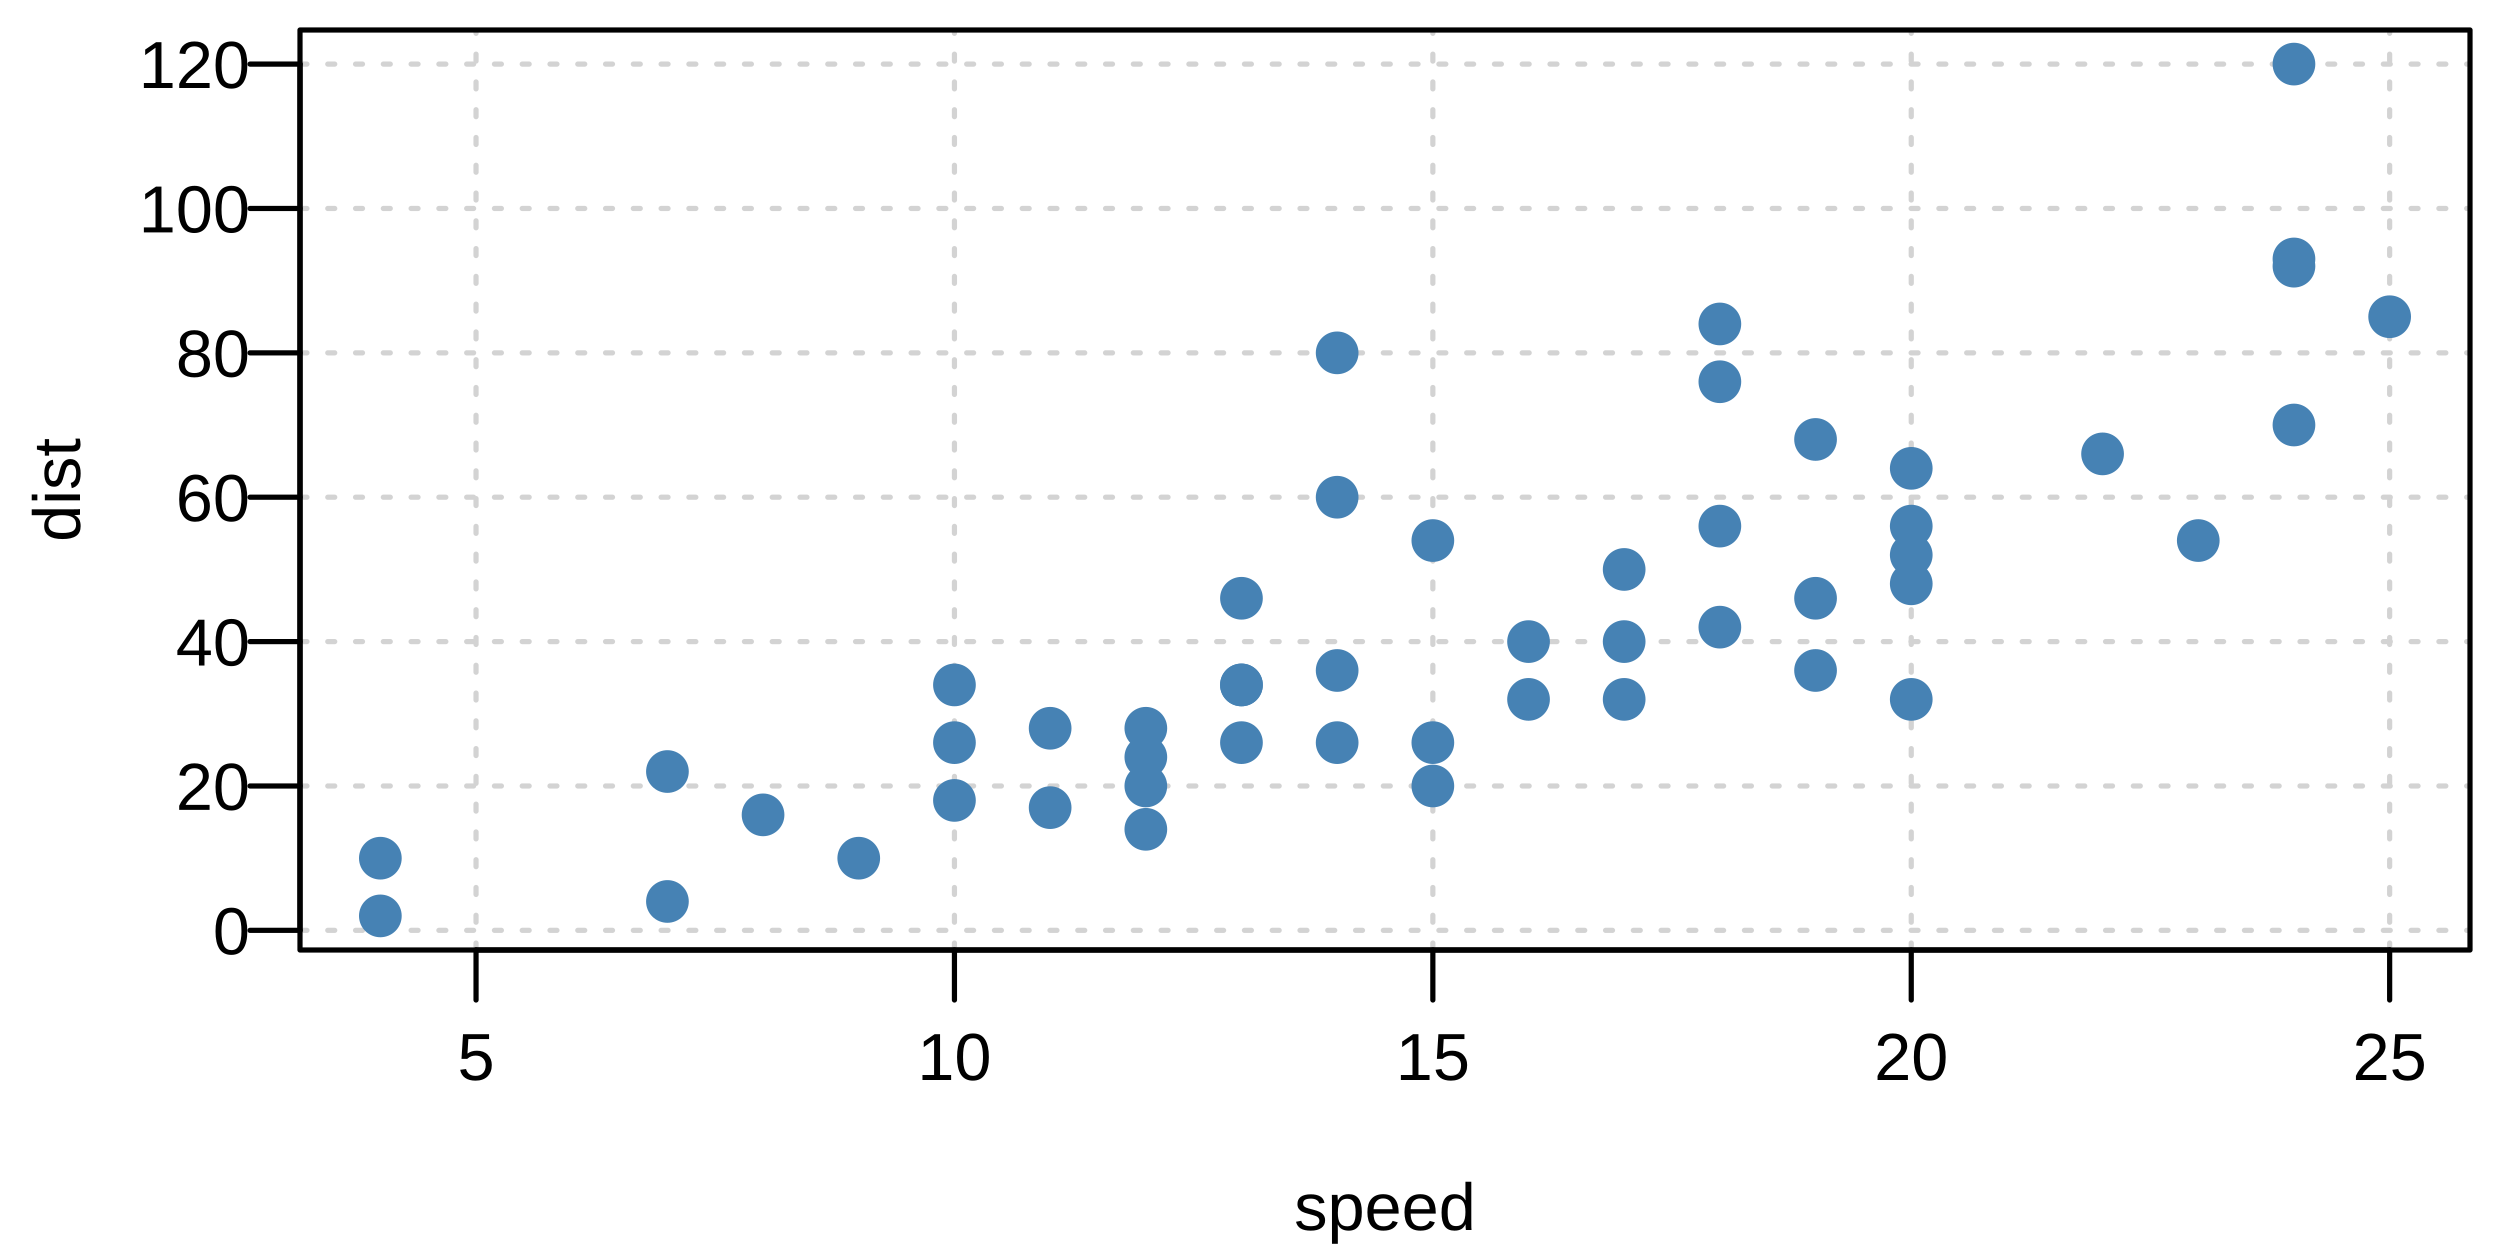
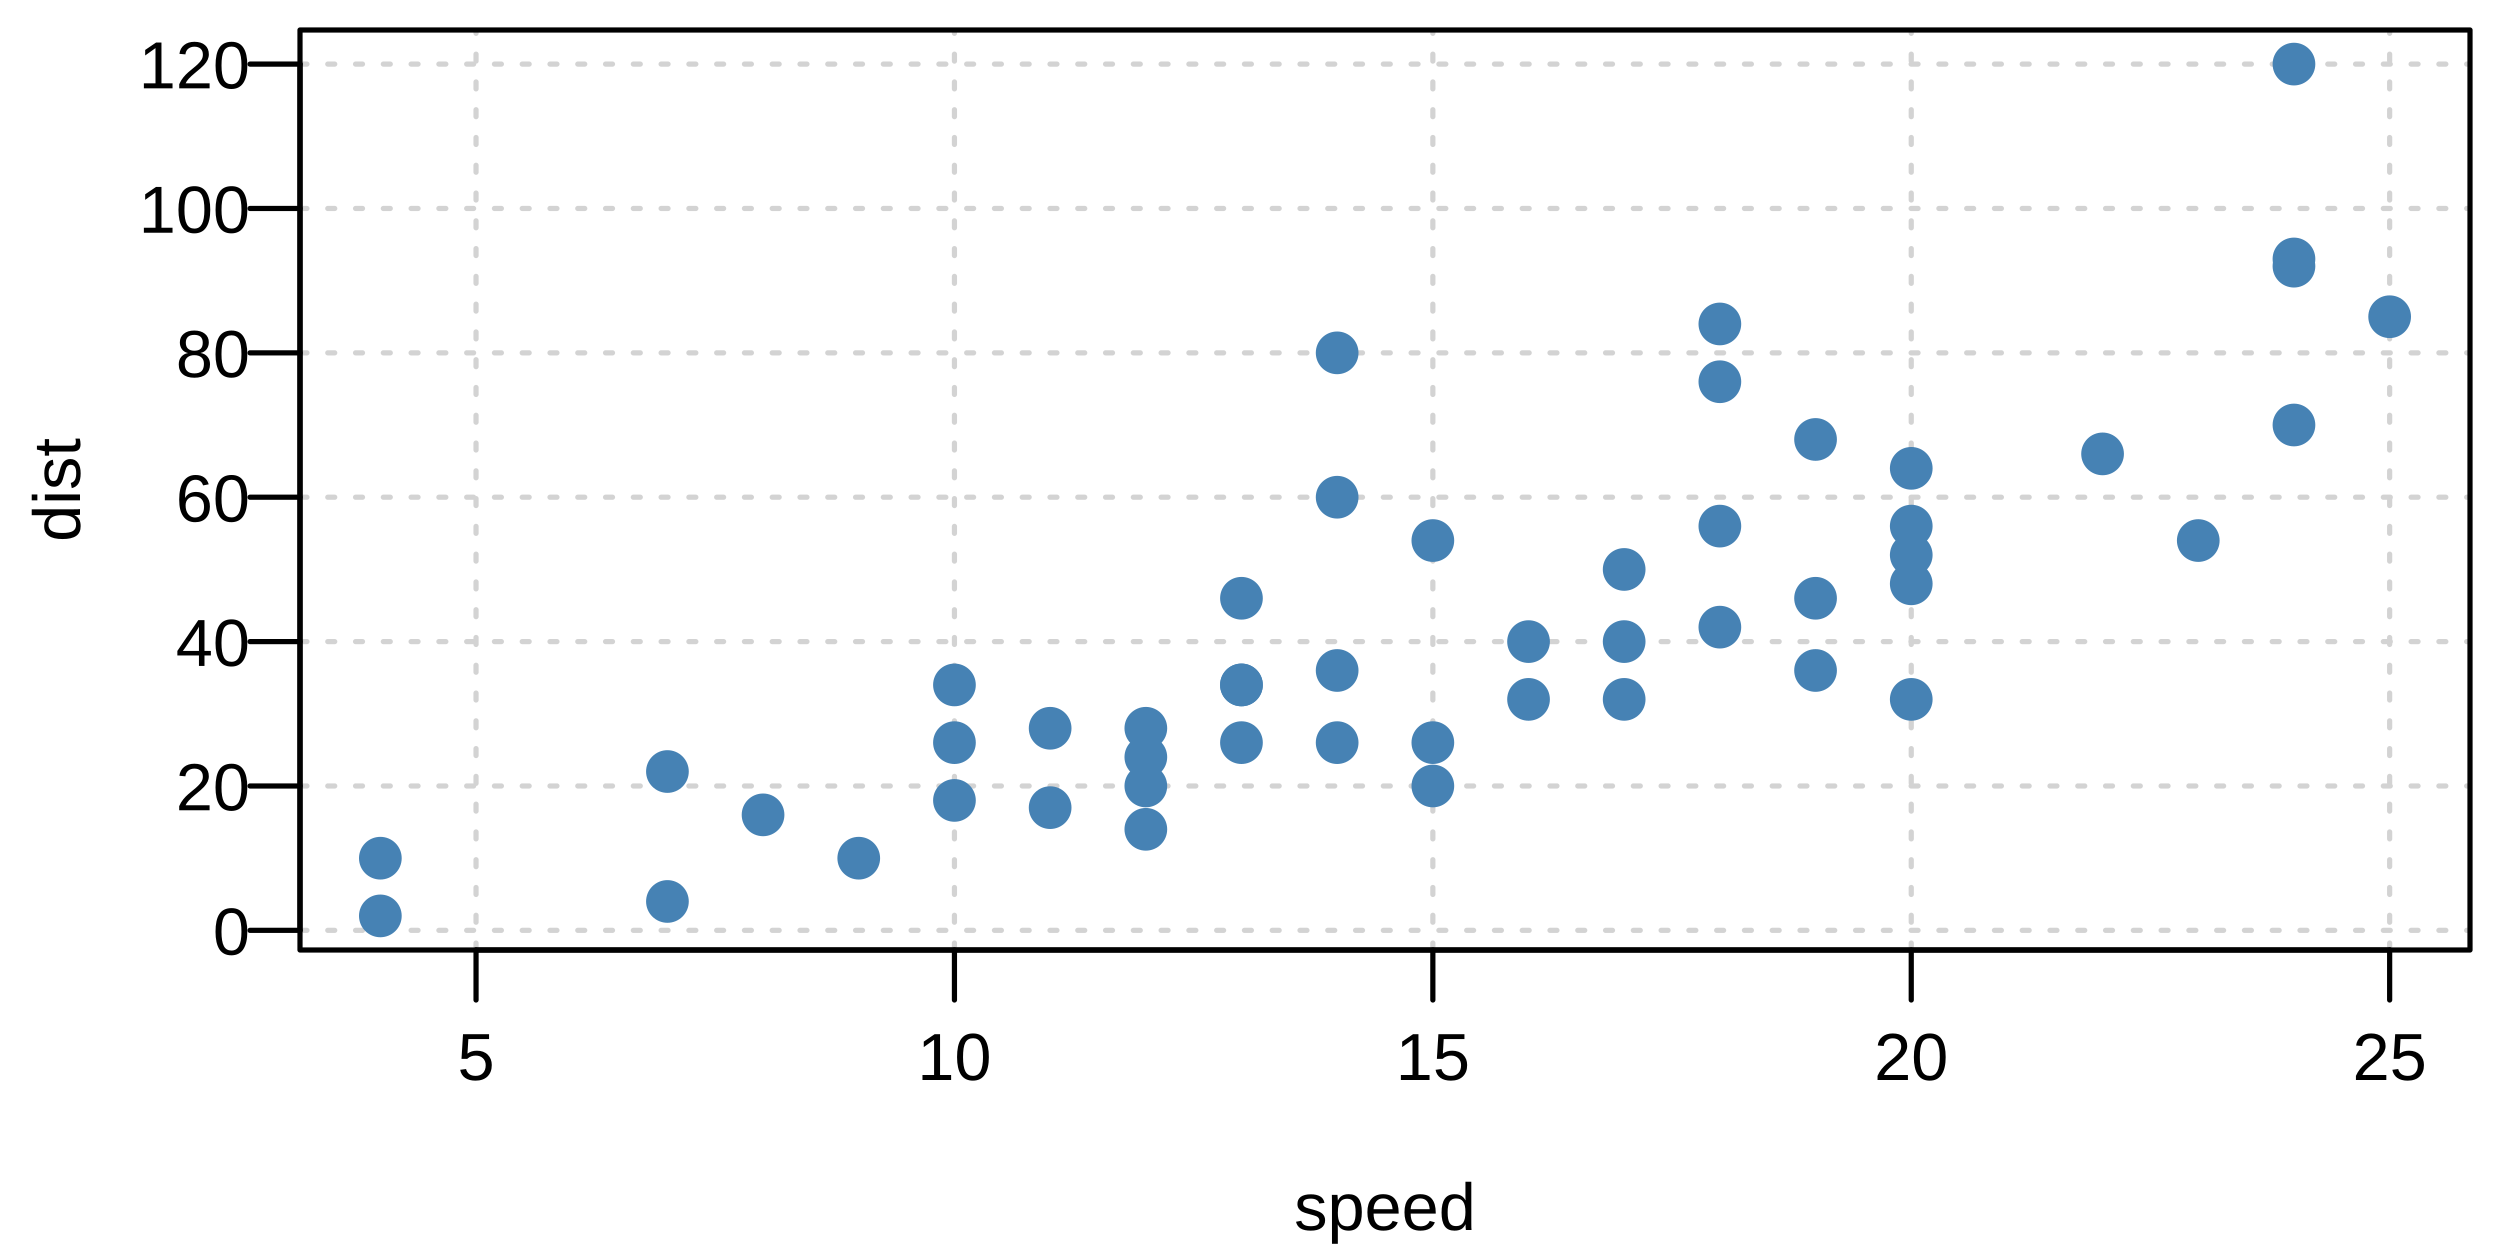
<svg xmlns="http://www.w3.org/2000/svg" class="svglite" width="360.00pt" height="180.00pt" viewBox="0 0 360.00 180.00">
  <defs>
    <style type="text/css">
    .svglite line, .svglite polyline, .svglite polygon, .svglite path, .svglite rect, .svglite circle {
      fill: none;
      stroke: #000000;
      stroke-linecap: round;
      stroke-linejoin: round;
      stroke-miterlimit: 10.00;
    }
    .svglite text {
      white-space: pre;
    }
  </style>
  </defs>
  <rect width="100%" height="100%" style="stroke: none; fill: #FFFFFF;" />
  <defs>
    <clipPath id="cpMC4wMHwzNjAuMDB8MC4wMHwxODAuMDA=">
      <rect x="0.00" y="0.00" width="360.00" height="180.00" />
    </clipPath>
  </defs>
  <g clip-path="url(#cpMC4wMHwzNjAuMDB8MC4wMHwxODAuMDA=)">
</g>
  <defs>
    <clipPath id="cpNDMuMjB8MzU1LjY4fDQuMzJ8MTM2Ljgw">
      <rect x="43.20" y="4.32" width="312.48" height="132.48" />
    </clipPath>
  </defs>
  <g clip-path="url(#cpNDMuMjB8MzU1LjY4fDQuMzJ8MTM2Ljgw)">
    <line x1="68.55" y1="136.80" x2="68.55" y2="4.32" style="stroke-width: 0.75; stroke: #D3D3D3; stroke-dasharray: 1.00,3.00;" />
    <line x1="137.44" y1="136.80" x2="137.44" y2="4.32" style="stroke-width: 0.75; stroke: #D3D3D3; stroke-dasharray: 1.00,3.00;" />
    <line x1="206.33" y1="136.80" x2="206.33" y2="4.32" style="stroke-width: 0.75; stroke: #D3D3D3; stroke-dasharray: 1.00,3.00;" />
    <line x1="275.22" y1="136.80" x2="275.22" y2="4.32" style="stroke-width: 0.75; stroke: #D3D3D3; stroke-dasharray: 1.00,3.00;" />
    <line x1="344.11" y1="136.80" x2="344.11" y2="4.32" style="stroke-width: 0.75; stroke: #D3D3D3; stroke-dasharray: 1.00,3.00;" />
    <line x1="43.20" y1="133.97" x2="355.68" y2="133.97" style="stroke-width: 0.75; stroke: #D3D3D3; stroke-dasharray: 1.00,3.00;" />
    <line x1="43.20" y1="113.18" x2="355.68" y2="113.18" style="stroke-width: 0.75; stroke: #D3D3D3; stroke-dasharray: 1.00,3.00;" />
    <line x1="43.20" y1="92.39" x2="355.68" y2="92.39" style="stroke-width: 0.75; stroke: #D3D3D3; stroke-dasharray: 1.00,3.00;" />
    <line x1="43.20" y1="71.60" x2="355.68" y2="71.60" style="stroke-width: 0.75; stroke: #D3D3D3; stroke-dasharray: 1.00,3.00;" />
    <line x1="43.20" y1="50.81" x2="355.68" y2="50.81" style="stroke-width: 0.75; stroke: #D3D3D3; stroke-dasharray: 1.00,3.00;" />
    <line x1="43.20" y1="30.02" x2="355.68" y2="30.02" style="stroke-width: 0.75; stroke: #D3D3D3; stroke-dasharray: 1.00,3.00;" />
    <line x1="43.20" y1="9.23" x2="355.68" y2="9.23" style="stroke-width: 0.75; stroke: #D3D3D3; stroke-dasharray: 1.00,3.00;" />
    <circle cx="54.77" cy="131.89" r="2.70" style="stroke-width: 0.75; stroke: #4682B4; fill: #4682B4;" />
    <circle cx="54.77" cy="123.58" r="2.70" style="stroke-width: 0.75; stroke: #4682B4; fill: #4682B4;" />
    <circle cx="96.11" cy="129.81" r="2.70" style="stroke-width: 0.75; stroke: #4682B4; fill: #4682B4;" />
    <circle cx="96.11" cy="111.10" r="2.70" style="stroke-width: 0.75; stroke: #4682B4; fill: #4682B4;" />
    <circle cx="109.88" cy="117.34" r="2.70" style="stroke-width: 0.75; stroke: #4682B4; fill: #4682B4;" />
    <circle cx="123.66" cy="123.58" r="2.70" style="stroke-width: 0.75; stroke: #4682B4; fill: #4682B4;" />
    <circle cx="137.44" cy="115.26" r="2.70" style="stroke-width: 0.75; stroke: #4682B4; fill: #4682B4;" />
    <circle cx="137.44" cy="106.94" r="2.70" style="stroke-width: 0.75; stroke: #4682B4; fill: #4682B4;" />
    <circle cx="137.44" cy="98.63" r="2.70" style="stroke-width: 0.75; stroke: #4682B4; fill: #4682B4;" />
    <circle cx="151.22" cy="116.30" r="2.70" style="stroke-width: 0.75; stroke: #4682B4; fill: #4682B4;" />
    <circle cx="151.22" cy="104.87" r="2.70" style="stroke-width: 0.75; stroke: #4682B4; fill: #4682B4;" />
    <circle cx="165.00" cy="119.42" r="2.70" style="stroke-width: 0.75; stroke: #4682B4; fill: #4682B4;" />
    <circle cx="165.00" cy="113.18" r="2.70" style="stroke-width: 0.75; stroke: #4682B4; fill: #4682B4;" />
    <circle cx="165.00" cy="109.02" r="2.70" style="stroke-width: 0.75; stroke: #4682B4; fill: #4682B4;" />
    <circle cx="165.00" cy="104.87" r="2.70" style="stroke-width: 0.75; stroke: #4682B4; fill: #4682B4;" />
    <circle cx="178.77" cy="106.94" r="2.70" style="stroke-width: 0.75; stroke: #4682B4; fill: #4682B4;" />
    <circle cx="178.77" cy="98.63" r="2.70" style="stroke-width: 0.75; stroke: #4682B4; fill: #4682B4;" />
    <circle cx="178.77" cy="98.63" r="2.70" style="stroke-width: 0.75; stroke: #4682B4; fill: #4682B4;" />
    <circle cx="178.77" cy="86.15" r="2.70" style="stroke-width: 0.75; stroke: #4682B4; fill: #4682B4;" />
    <circle cx="192.55" cy="106.94" r="2.70" style="stroke-width: 0.75; stroke: #4682B4; fill: #4682B4;" />
    <circle cx="192.55" cy="96.55" r="2.70" style="stroke-width: 0.75; stroke: #4682B4; fill: #4682B4;" />
    <circle cx="192.55" cy="71.60" r="2.70" style="stroke-width: 0.75; stroke: #4682B4; fill: #4682B4;" />
    <circle cx="192.55" cy="50.81" r="2.70" style="stroke-width: 0.75; stroke: #4682B4; fill: #4682B4;" />
    <circle cx="206.33" cy="113.18" r="2.70" style="stroke-width: 0.75; stroke: #4682B4; fill: #4682B4;" />
    <circle cx="206.33" cy="106.94" r="2.70" style="stroke-width: 0.75; stroke: #4682B4; fill: #4682B4;" />
    <circle cx="206.33" cy="77.84" r="2.70" style="stroke-width: 0.75; stroke: #4682B4; fill: #4682B4;" />
    <circle cx="220.11" cy="100.71" r="2.70" style="stroke-width: 0.75; stroke: #4682B4; fill: #4682B4;" />
    <circle cx="220.11" cy="92.39" r="2.70" style="stroke-width: 0.75; stroke: #4682B4; fill: #4682B4;" />
    <circle cx="233.88" cy="100.71" r="2.70" style="stroke-width: 0.75; stroke: #4682B4; fill: #4682B4;" />
    <circle cx="233.88" cy="92.39" r="2.70" style="stroke-width: 0.75; stroke: #4682B4; fill: #4682B4;" />
    <circle cx="233.88" cy="82.00" r="2.70" style="stroke-width: 0.75; stroke: #4682B4; fill: #4682B4;" />
    <circle cx="247.66" cy="90.31" r="2.70" style="stroke-width: 0.75; stroke: #4682B4; fill: #4682B4;" />
    <circle cx="247.66" cy="75.76" r="2.70" style="stroke-width: 0.75; stroke: #4682B4; fill: #4682B4;" />
    <circle cx="247.66" cy="54.97" r="2.70" style="stroke-width: 0.75; stroke: #4682B4; fill: #4682B4;" />
    <circle cx="247.66" cy="46.65" r="2.70" style="stroke-width: 0.75; stroke: #4682B4; fill: #4682B4;" />
    <circle cx="261.44" cy="96.55" r="2.70" style="stroke-width: 0.75; stroke: #4682B4; fill: #4682B4;" />
    <circle cx="261.44" cy="86.15" r="2.70" style="stroke-width: 0.75; stroke: #4682B4; fill: #4682B4;" />
    <circle cx="261.44" cy="63.28" r="2.70" style="stroke-width: 0.75; stroke: #4682B4; fill: #4682B4;" />
    <circle cx="275.22" cy="100.71" r="2.70" style="stroke-width: 0.75; stroke: #4682B4; fill: #4682B4;" />
    <circle cx="275.22" cy="84.07" r="2.70" style="stroke-width: 0.75; stroke: #4682B4; fill: #4682B4;" />
    <circle cx="275.22" cy="79.92" r="2.70" style="stroke-width: 0.75; stroke: #4682B4; fill: #4682B4;" />
    <circle cx="275.22" cy="75.76" r="2.70" style="stroke-width: 0.75; stroke: #4682B4; fill: #4682B4;" />
    <circle cx="275.22" cy="67.44" r="2.70" style="stroke-width: 0.75; stroke: #4682B4; fill: #4682B4;" />
    <circle cx="302.77" cy="65.36" r="2.70" style="stroke-width: 0.75; stroke: #4682B4; fill: #4682B4;" />
    <circle cx="316.55" cy="77.84" r="2.70" style="stroke-width: 0.75; stroke: #4682B4; fill: #4682B4;" />
    <circle cx="330.33" cy="61.20" r="2.70" style="stroke-width: 0.75; stroke: #4682B4; fill: #4682B4;" />
    <circle cx="330.33" cy="38.33" r="2.70" style="stroke-width: 0.75; stroke: #4682B4; fill: #4682B4;" />
    <circle cx="330.33" cy="37.29" r="2.70" style="stroke-width: 0.75; stroke: #4682B4; fill: #4682B4;" />
    <circle cx="330.33" cy="9.23" r="2.70" style="stroke-width: 0.75; stroke: #4682B4; fill: #4682B4;" />
    <circle cx="344.11" cy="45.61" r="2.70" style="stroke-width: 0.75; stroke: #4682B4; fill: #4682B4;" />
  </g>
  <g clip-path="url(#cpMC4wMHwzNjAuMDB8MC4wMHwxODAuMDA=)">
    <line x1="68.55" y1="136.80" x2="344.11" y2="136.80" style="stroke-width: 0.75;" />
    <line x1="68.55" y1="136.80" x2="68.55" y2="144.00" style="stroke-width: 0.75;" />
    <line x1="137.44" y1="136.80" x2="137.44" y2="144.00" style="stroke-width: 0.75;" />
    <line x1="206.33" y1="136.80" x2="206.33" y2="144.00" style="stroke-width: 0.75;" />
    <line x1="275.22" y1="136.80" x2="275.22" y2="144.00" style="stroke-width: 0.75;" />
    <line x1="344.11" y1="136.80" x2="344.11" y2="144.00" style="stroke-width: 0.75;" />
-     <text x="68.55" y="155.52" text-anchor="middle" style="font-size: 9.60px; font-family: &quot;Arial&quot;;" textLength="5.34px" lengthAdjust="spacingAndGlyphs">5</text>
-     <text x="137.44" y="155.52" text-anchor="middle" style="font-size: 9.60px; font-family: &quot;Arial&quot;;" textLength="10.67px" lengthAdjust="spacingAndGlyphs">10</text>
-     <text x="206.33" y="155.52" text-anchor="middle" style="font-size: 9.60px; font-family: &quot;Arial&quot;;" textLength="10.67px" lengthAdjust="spacingAndGlyphs">15</text>
-     <text x="275.22" y="155.52" text-anchor="middle" style="font-size: 9.60px; font-family: &quot;Arial&quot;;" textLength="10.67px" lengthAdjust="spacingAndGlyphs">20</text>
-     <text x="344.11" y="155.52" text-anchor="middle" style="font-size: 9.60px; font-family: &quot;Arial&quot;;" textLength="10.67px" lengthAdjust="spacingAndGlyphs">25</text>
+     <text x="68.55" y="155.52" text-anchor="middle" style="font-size: 9.60px; font-family: &quot;Arimo&quot;;" textLength="6.10px" lengthAdjust="spacingAndGlyphs">5</text>
+     <text x="137.44" y="155.52" text-anchor="middle" style="font-size: 9.60px; font-family: &quot;Arimo&quot;;" textLength="12.20px" lengthAdjust="spacingAndGlyphs">10</text>
+     <text x="206.33" y="155.52" text-anchor="middle" style="font-size: 9.60px; font-family: &quot;Arimo&quot;;" textLength="12.20px" lengthAdjust="spacingAndGlyphs">15</text>
+     <text x="275.22" y="155.52" text-anchor="middle" style="font-size: 9.60px; font-family: &quot;Arimo&quot;;" textLength="12.20px" lengthAdjust="spacingAndGlyphs">20</text>
+     <text x="344.11" y="155.52" text-anchor="middle" style="font-size: 9.60px; font-family: &quot;Arimo&quot;;" textLength="12.20px" lengthAdjust="spacingAndGlyphs">25</text>
    <line x1="43.20" y1="133.97" x2="43.20" y2="9.23" style="stroke-width: 0.75;" />
    <line x1="43.20" y1="133.97" x2="36.00" y2="133.97" style="stroke-width: 0.75;" />
    <line x1="43.20" y1="113.18" x2="36.00" y2="113.18" style="stroke-width: 0.75;" />
    <line x1="43.20" y1="92.39" x2="36.00" y2="92.39" style="stroke-width: 0.75;" />
    <line x1="43.20" y1="71.60" x2="36.00" y2="71.60" style="stroke-width: 0.75;" />
    <line x1="43.20" y1="50.81" x2="36.00" y2="50.81" style="stroke-width: 0.75;" />
    <line x1="43.20" y1="30.02" x2="36.00" y2="30.02" style="stroke-width: 0.75;" />
    <line x1="43.20" y1="9.23" x2="36.00" y2="9.23" style="stroke-width: 0.75;" />
-     <text x="36.00" y="137.41" text-anchor="end" style="font-size: 9.60px; font-family: &quot;Arial&quot;;" textLength="5.34px" lengthAdjust="spacingAndGlyphs">0</text>
-     <text x="36.00" y="116.62" text-anchor="end" style="font-size: 9.60px; font-family: &quot;Arial&quot;;" textLength="10.67px" lengthAdjust="spacingAndGlyphs">20</text>
-     <text x="36.00" y="95.83" text-anchor="end" style="font-size: 9.60px; font-family: &quot;Arial&quot;;" textLength="10.67px" lengthAdjust="spacingAndGlyphs">40</text>
-     <text x="36.00" y="75.04" text-anchor="end" style="font-size: 9.60px; font-family: &quot;Arial&quot;;" textLength="10.67px" lengthAdjust="spacingAndGlyphs">60</text>
-     <text x="36.00" y="54.25" text-anchor="end" style="font-size: 9.60px; font-family: &quot;Arial&quot;;" textLength="10.67px" lengthAdjust="spacingAndGlyphs">80</text>
-     <text x="36.00" y="33.46" text-anchor="end" style="font-size: 9.60px; font-family: &quot;Arial&quot;;" textLength="16.01px" lengthAdjust="spacingAndGlyphs">100</text>
-     <text x="36.00" y="12.67" text-anchor="end" style="font-size: 9.60px; font-family: &quot;Arial&quot;;" textLength="16.01px" lengthAdjust="spacingAndGlyphs">120</text>
+     <text x="36.00" y="137.47" text-anchor="end" style="font-size: 9.60px; font-family: &quot;Arimo&quot;;" textLength="6.10px" lengthAdjust="spacingAndGlyphs">0</text>
+     <text x="36.00" y="116.68" text-anchor="end" style="font-size: 9.60px; font-family: &quot;Arimo&quot;;" textLength="12.20px" lengthAdjust="spacingAndGlyphs">20</text>
+     <text x="36.00" y="95.89" text-anchor="end" style="font-size: 9.60px; font-family: &quot;Arimo&quot;;" textLength="12.20px" lengthAdjust="spacingAndGlyphs">40</text>
+     <text x="36.00" y="75.10" text-anchor="end" style="font-size: 9.60px; font-family: &quot;Arimo&quot;;" textLength="12.20px" lengthAdjust="spacingAndGlyphs">60</text>
+     <text x="36.00" y="54.30" text-anchor="end" style="font-size: 9.60px; font-family: &quot;Arimo&quot;;" textLength="12.20px" lengthAdjust="spacingAndGlyphs">80</text>
+     <text x="36.00" y="33.51" text-anchor="end" style="font-size: 9.60px; font-family: &quot;Arimo&quot;;" textLength="18.30px" lengthAdjust="spacingAndGlyphs">100</text>
+     <text x="36.00" y="12.72" text-anchor="end" style="font-size: 9.60px; font-family: &quot;Arimo&quot;;" textLength="18.30px" lengthAdjust="spacingAndGlyphs">120</text>
    <polygon points="43.20,136.80 355.68,136.80 355.68,4.32 43.20,4.32 " style="stroke-width: 0.75;" />
-     <text x="199.44" y="177.12" text-anchor="middle" style="font-size: 9.60px; font-family: &quot;Arial&quot;;" textLength="26.14px" lengthAdjust="spacingAndGlyphs">speed</text>
-     <text transform="translate(11.52,70.56) rotate(-90)" text-anchor="middle" style="font-size: 9.60px; font-family: &quot;Arial&quot;;" textLength="14.93px" lengthAdjust="spacingAndGlyphs">dist</text>
+     <text x="199.44" y="177.12" text-anchor="middle" style="font-size: 9.60px; font-family: &quot;Arimo&quot;;" textLength="28.99px" lengthAdjust="spacingAndGlyphs">speed</text>
+     <text transform="translate(11.52,70.56) rotate(-90)" text-anchor="middle" style="font-size: 9.60px; font-family: &quot;Arimo&quot;;" textLength="17.51px" lengthAdjust="spacingAndGlyphs">dist</text>
  </g>
</svg>
